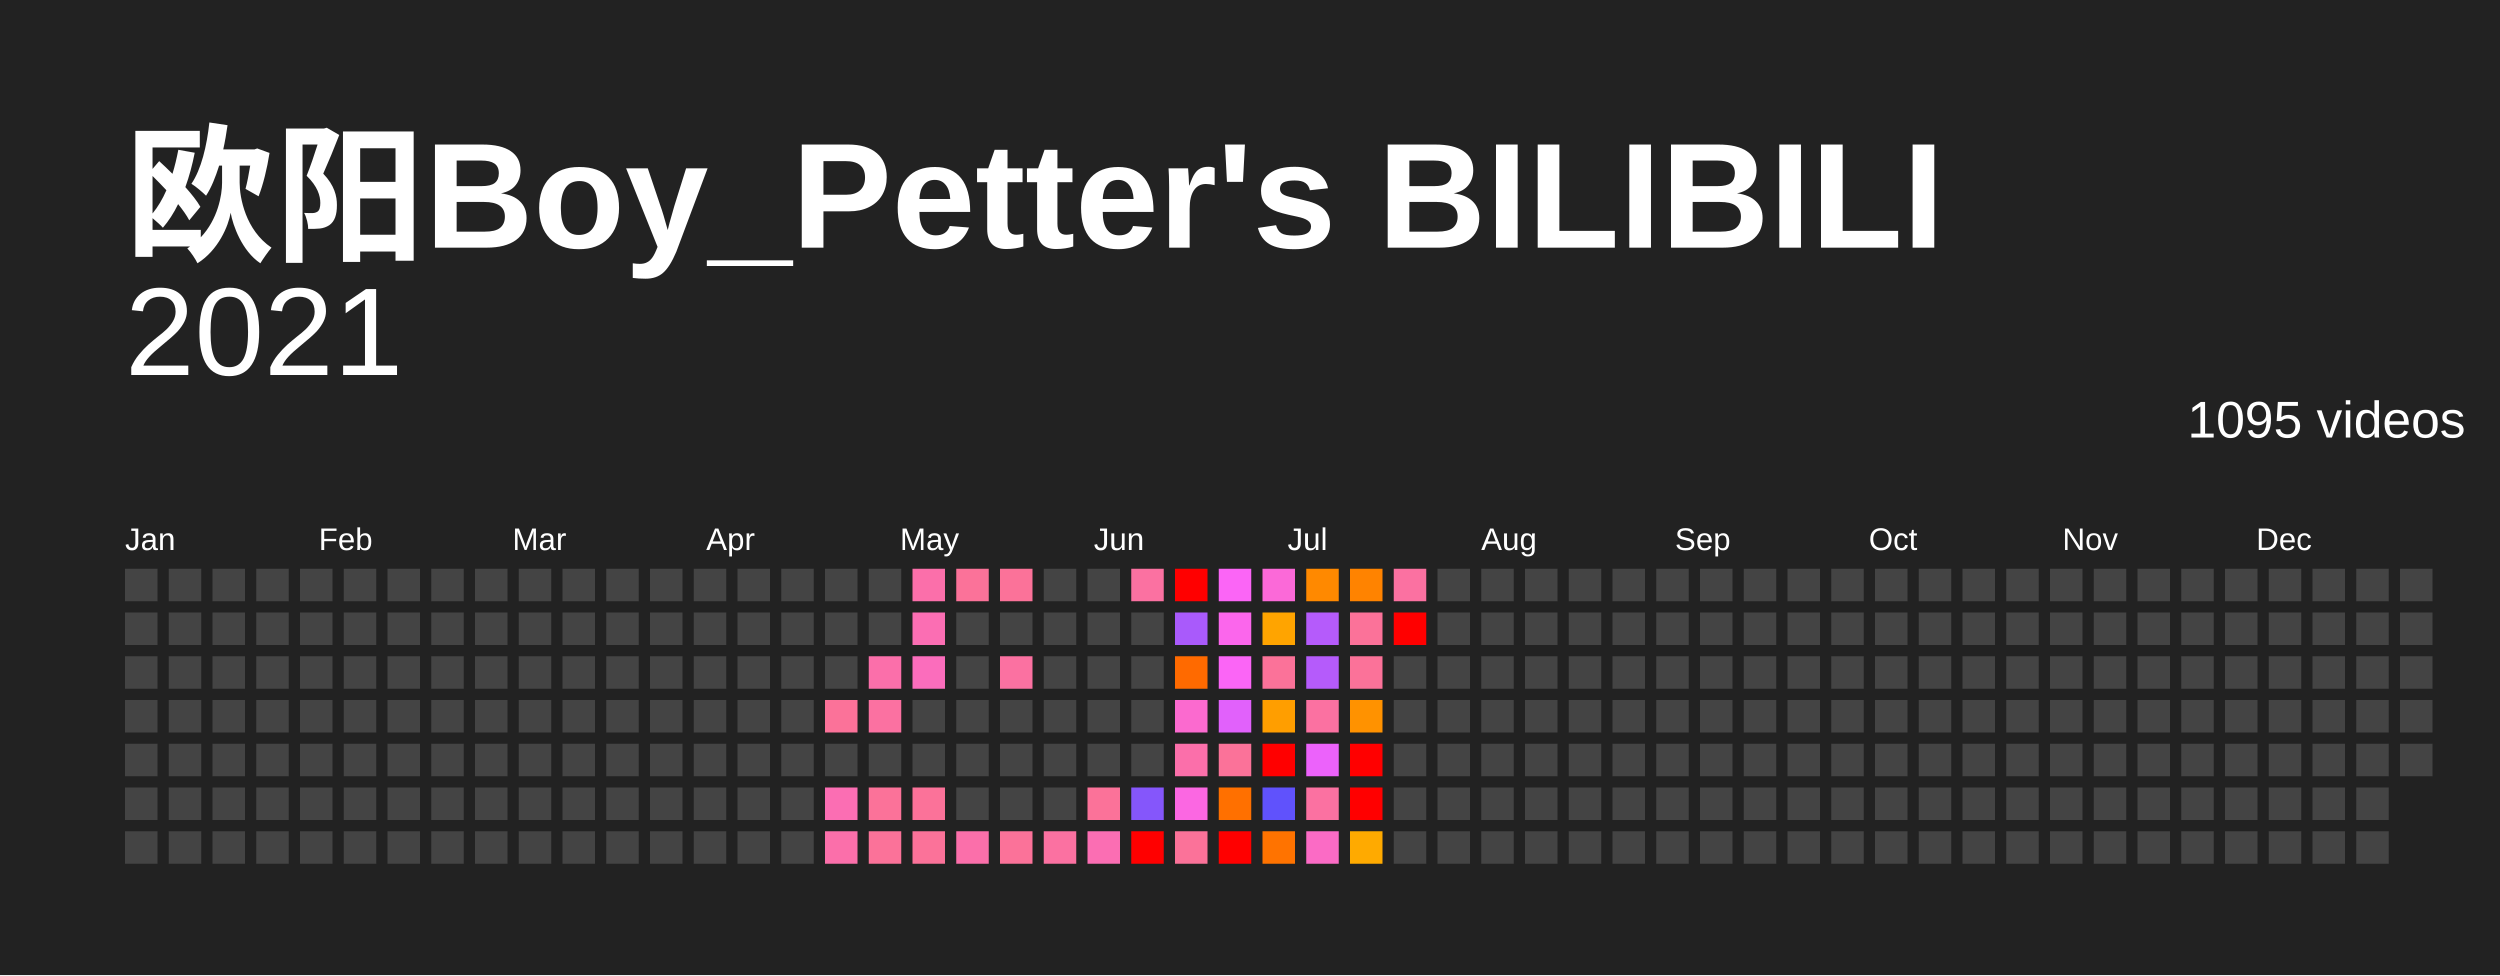
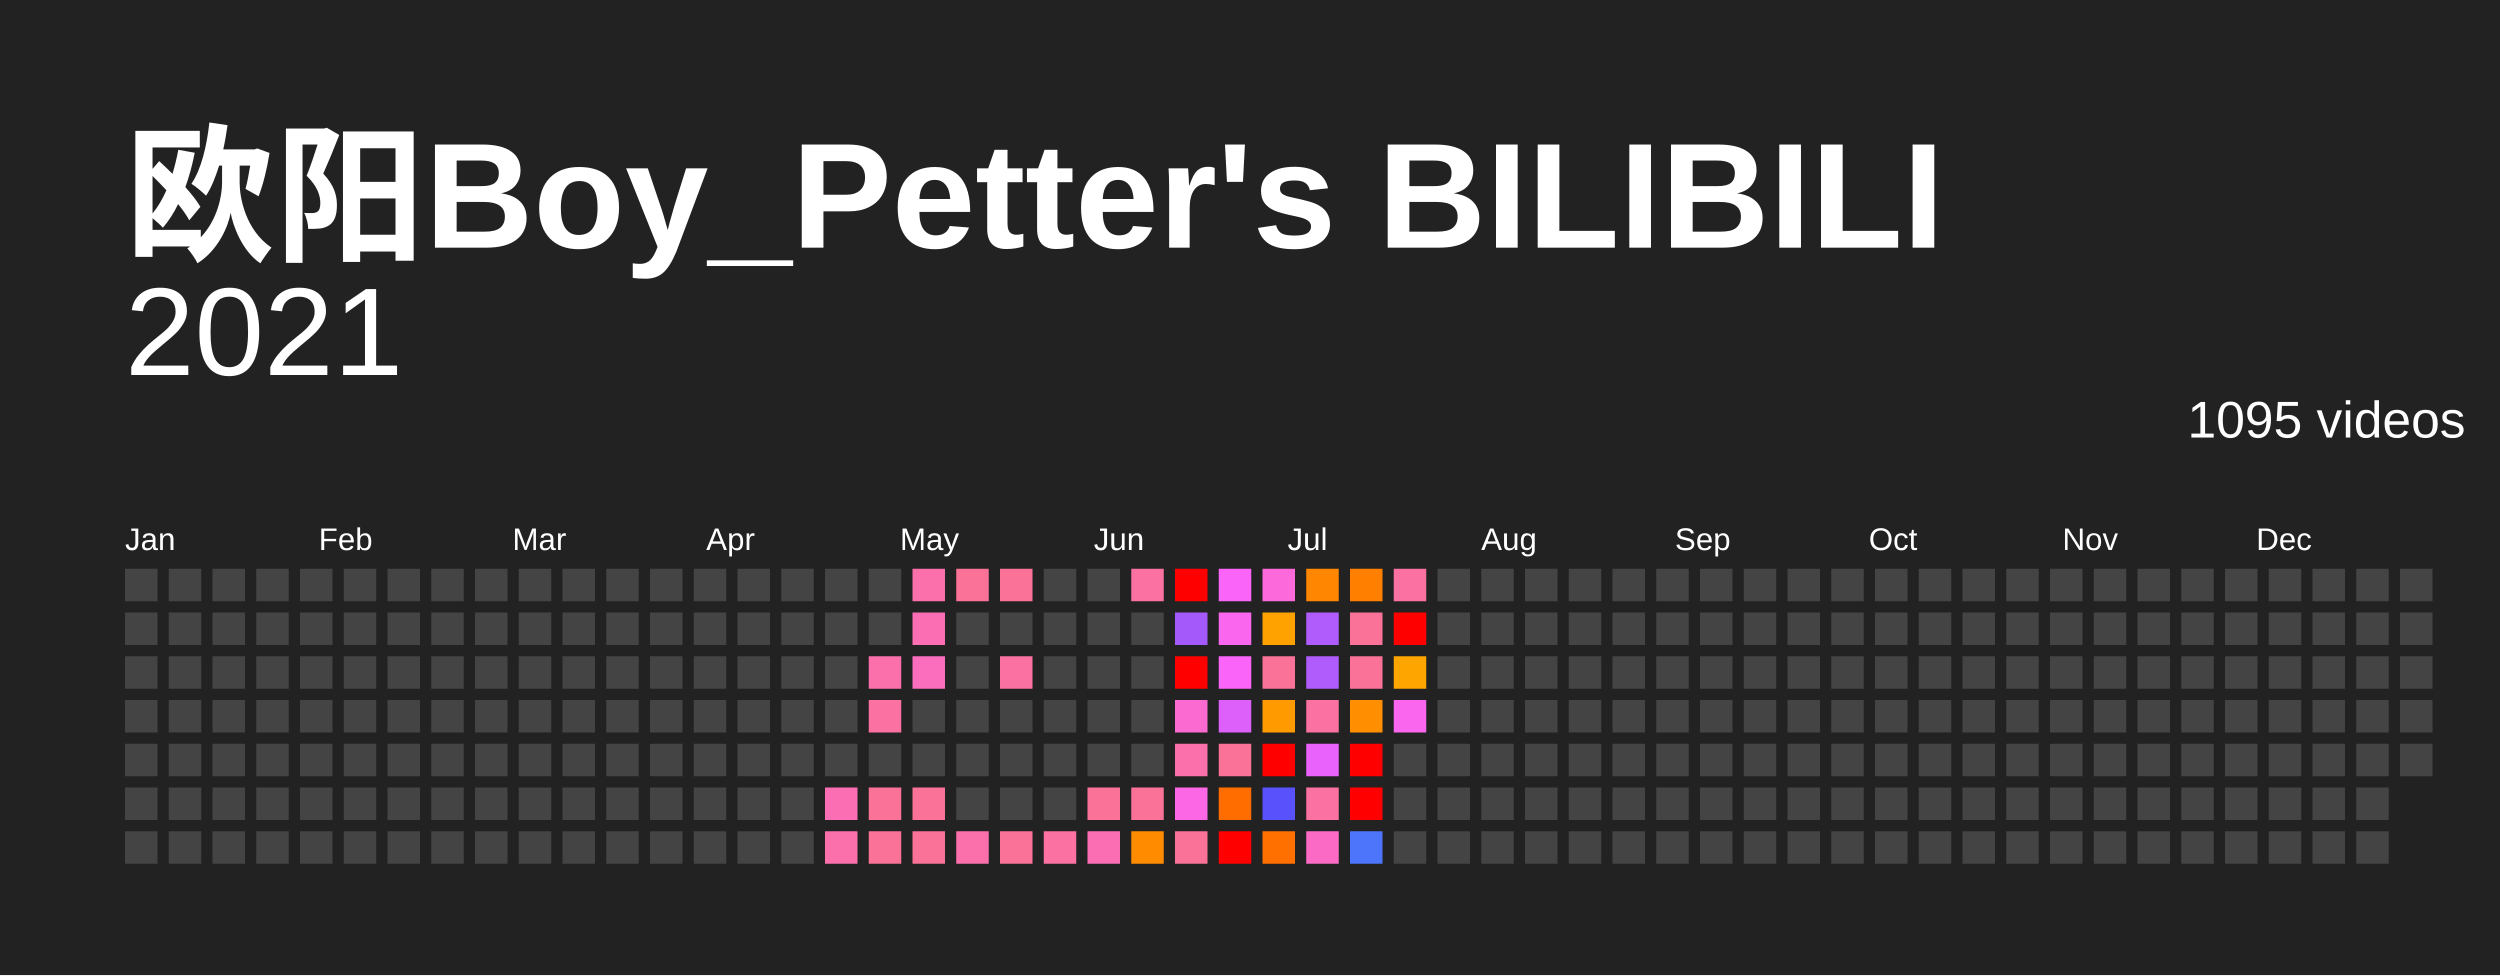
<svg xmlns="http://www.w3.org/2000/svg" baseProfile="full" height="78mm" version="1.1" viewBox="0,0,200,78" width="200mm">
  <defs />
  <rect fill="#222222" height="78" width="200" x="0" y="0" />
  <text fill="#FFFFFF" style="font-size:12px; font-family:Arial; font-weight:bold;" x="10" y="20">欧阳Boy_Petter's BILIBILI</text>
  <text alignment-baseline="hanging" fill="#FFFFFF" style="font-size:10.0px; font-family:Arial;" x="10" y="30">2021</text>
  <text alignment-baseline="hanging" fill="#FFFFFF" style="font-size:4.125px; font-family:Arial;" x="175" y="35">1095 videos</text>
  <text fill="#FFFFFF" style="font-size:2.5px; font-family:Arial" x="10.0" y="44">Jan</text>
  <text fill="#FFFFFF" style="font-size:2.5px; font-family:Arial" x="25.5" y="44">Feb</text>
  <text fill="#FFFFFF" style="font-size:2.5px; font-family:Arial" x="41.0" y="44">Mar</text>
  <text fill="#FFFFFF" style="font-size:2.5px; font-family:Arial" x="56.5" y="44">Apr</text>
  <text fill="#FFFFFF" style="font-size:2.5px; font-family:Arial" x="72.0" y="44">May</text>
  <text fill="#FFFFFF" style="font-size:2.5px; font-family:Arial" x="87.5" y="44">Jun</text>
  <text fill="#FFFFFF" style="font-size:2.5px; font-family:Arial" x="103.0" y="44">Jul</text>
  <text fill="#FFFFFF" style="font-size:2.5px; font-family:Arial" x="118.5" y="44">Aug</text>
  <text fill="#FFFFFF" style="font-size:2.5px; font-family:Arial" x="134.0" y="44">Sep</text>
  <text fill="#FFFFFF" style="font-size:2.5px; font-family:Arial" x="149.5" y="44">Oct</text>
  <text fill="#FFFFFF" style="font-size:2.5px; font-family:Arial" x="165.0" y="44">Nov</text>
  <text fill="#FFFFFF" style="font-size:2.5px; font-family:Arial" x="180.5" y="44">Dec</text>
  <rect fill="#444444" height="2.6" width="2.6" x="10.0" y="45.5" />
  <rect fill="#444444" height="2.6" width="2.6" x="10.0" y="49.0" />
  <rect fill="#444444" height="2.6" width="2.6" x="10.0" y="52.5" />
  <rect fill="#444444" height="2.6" width="2.6" x="10.0" y="56.0" />
  <rect fill="#444444" height="2.6" width="2.6" x="10.0" y="59.5" />
  <rect fill="#444444" height="2.6" width="2.6" x="10.0" y="63.0" />
  <rect fill="#444444" height="2.6" width="2.6" x="10.0" y="66.5" />
  <rect fill="#444444" height="2.6" width="2.6" x="13.5" y="45.5" />
  <rect fill="#444444" height="2.6" width="2.6" x="13.5" y="49.0" />
  <rect fill="#444444" height="2.6" width="2.6" x="13.5" y="52.5" />
  <rect fill="#444444" height="2.6" width="2.6" x="13.5" y="56.0" />
  <rect fill="#444444" height="2.6" width="2.6" x="13.5" y="59.5" />
  <rect fill="#444444" height="2.6" width="2.6" x="13.5" y="63.0" />
  <rect fill="#444444" height="2.6" width="2.6" x="13.5" y="66.5" />
  <rect fill="#444444" height="2.6" width="2.6" x="17.0" y="45.5" />
  <rect fill="#444444" height="2.6" width="2.6" x="17.0" y="49.0" />
  <rect fill="#444444" height="2.6" width="2.6" x="17.0" y="52.5" />
  <rect fill="#444444" height="2.6" width="2.6" x="17.0" y="56.0" />
  <rect fill="#444444" height="2.6" width="2.6" x="17.0" y="59.5" />
  <rect fill="#444444" height="2.6" width="2.6" x="17.0" y="63.0" />
  <rect fill="#444444" height="2.6" width="2.6" x="17.0" y="66.5" />
  <rect fill="#444444" height="2.6" width="2.6" x="20.5" y="45.5" />
  <rect fill="#444444" height="2.6" width="2.6" x="20.5" y="49.0" />
  <rect fill="#444444" height="2.6" width="2.6" x="20.5" y="52.5" />
  <rect fill="#444444" height="2.6" width="2.6" x="20.5" y="56.0" />
  <rect fill="#444444" height="2.6" width="2.6" x="20.5" y="59.5" />
  <rect fill="#444444" height="2.6" width="2.6" x="20.5" y="63.0" />
  <rect fill="#444444" height="2.6" width="2.6" x="20.5" y="66.5" />
  <rect fill="#444444" height="2.6" width="2.6" x="24.0" y="45.5" />
  <rect fill="#444444" height="2.6" width="2.6" x="24.0" y="49.0" />
  <rect fill="#444444" height="2.6" width="2.6" x="24.0" y="52.5" />
  <rect fill="#444444" height="2.6" width="2.6" x="24.0" y="56.0" />
  <rect fill="#444444" height="2.6" width="2.6" x="24.0" y="59.5" />
  <rect fill="#444444" height="2.6" width="2.6" x="24.0" y="63.0" />
  <rect fill="#444444" height="2.6" width="2.6" x="24.0" y="66.5" />
  <rect fill="#444444" height="2.6" width="2.6" x="27.5" y="45.5" />
  <rect fill="#444444" height="2.6" width="2.6" x="27.5" y="49.0" />
  <rect fill="#444444" height="2.6" width="2.6" x="27.5" y="52.5" />
  <rect fill="#444444" height="2.6" width="2.6" x="27.5" y="56.0" />
  <rect fill="#444444" height="2.6" width="2.6" x="27.5" y="59.5" />
  <rect fill="#444444" height="2.6" width="2.6" x="27.5" y="63.0" />
  <rect fill="#444444" height="2.6" width="2.6" x="27.5" y="66.5" />
  <rect fill="#444444" height="2.6" width="2.6" x="31.0" y="45.5" />
  <rect fill="#444444" height="2.6" width="2.6" x="31.0" y="49.0" />
  <rect fill="#444444" height="2.6" width="2.6" x="31.0" y="52.5" />
  <rect fill="#444444" height="2.6" width="2.6" x="31.0" y="56.0" />
  <rect fill="#444444" height="2.6" width="2.6" x="31.0" y="59.5" />
  <rect fill="#444444" height="2.6" width="2.6" x="31.0" y="63.0" />
  <rect fill="#444444" height="2.6" width="2.6" x="31.0" y="66.5" />
  <rect fill="#444444" height="2.6" width="2.6" x="34.5" y="45.5" />
  <rect fill="#444444" height="2.6" width="2.6" x="34.5" y="49.0" />
  <rect fill="#444444" height="2.6" width="2.6" x="34.5" y="52.5" />
  <rect fill="#444444" height="2.6" width="2.6" x="34.5" y="56.0" />
  <rect fill="#444444" height="2.6" width="2.6" x="34.5" y="59.5" />
  <rect fill="#444444" height="2.6" width="2.6" x="34.5" y="63.0" />
  <rect fill="#444444" height="2.6" width="2.6" x="34.5" y="66.5" />
  <rect fill="#444444" height="2.6" width="2.6" x="38.0" y="45.5" />
  <rect fill="#444444" height="2.6" width="2.6" x="38.0" y="49.0" />
  <rect fill="#444444" height="2.6" width="2.6" x="38.0" y="52.5" />
  <rect fill="#444444" height="2.6" width="2.6" x="38.0" y="56.0" />
  <rect fill="#444444" height="2.6" width="2.6" x="38.0" y="59.5" />
  <rect fill="#444444" height="2.6" width="2.6" x="38.0" y="63.0" />
  <rect fill="#444444" height="2.6" width="2.6" x="38.0" y="66.5" />
  <rect fill="#444444" height="2.6" width="2.6" x="41.5" y="45.5" />
  <rect fill="#444444" height="2.6" width="2.6" x="41.5" y="49.0" />
  <rect fill="#444444" height="2.6" width="2.6" x="41.5" y="52.5" />
  <rect fill="#444444" height="2.6" width="2.6" x="41.5" y="56.0" />
  <rect fill="#444444" height="2.6" width="2.6" x="41.5" y="59.5" />
  <rect fill="#444444" height="2.6" width="2.6" x="41.5" y="63.0" />
  <rect fill="#444444" height="2.6" width="2.6" x="41.5" y="66.5" />
  <rect fill="#444444" height="2.6" width="2.6" x="45.0" y="45.5" />
  <rect fill="#444444" height="2.6" width="2.6" x="45.0" y="49.0" />
  <rect fill="#444444" height="2.6" width="2.6" x="45.0" y="52.5" />
  <rect fill="#444444" height="2.6" width="2.6" x="45.0" y="56.0" />
  <rect fill="#444444" height="2.6" width="2.6" x="45.0" y="59.5" />
  <rect fill="#444444" height="2.6" width="2.6" x="45.0" y="63.0" />
  <rect fill="#444444" height="2.6" width="2.6" x="45.0" y="66.5" />
  <rect fill="#444444" height="2.6" width="2.6" x="48.5" y="45.5" />
  <rect fill="#444444" height="2.6" width="2.6" x="48.5" y="49.0" />
  <rect fill="#444444" height="2.6" width="2.6" x="48.5" y="52.5" />
  <rect fill="#444444" height="2.6" width="2.6" x="48.5" y="56.0" />
  <rect fill="#444444" height="2.6" width="2.6" x="48.5" y="59.5" />
  <rect fill="#444444" height="2.6" width="2.6" x="48.5" y="63.0" />
  <rect fill="#444444" height="2.6" width="2.6" x="48.5" y="66.5" />
  <rect fill="#444444" height="2.6" width="2.6" x="52.0" y="45.5" />
  <rect fill="#444444" height="2.6" width="2.6" x="52.0" y="49.0" />
  <rect fill="#444444" height="2.6" width="2.6" x="52.0" y="52.5" />
  <rect fill="#444444" height="2.6" width="2.6" x="52.0" y="56.0" />
  <rect fill="#444444" height="2.6" width="2.6" x="52.0" y="59.5" />
  <rect fill="#444444" height="2.6" width="2.6" x="52.0" y="63.0" />
  <rect fill="#444444" height="2.6" width="2.6" x="52.0" y="66.5" />
  <rect fill="#444444" height="2.6" width="2.6" x="55.5" y="45.5" />
  <rect fill="#444444" height="2.6" width="2.6" x="55.5" y="49.0" />
  <rect fill="#444444" height="2.6" width="2.6" x="55.5" y="52.5" />
  <rect fill="#444444" height="2.6" width="2.6" x="55.5" y="56.0" />
  <rect fill="#444444" height="2.6" width="2.6" x="55.5" y="59.5" />
  <rect fill="#444444" height="2.6" width="2.6" x="55.5" y="63.0" />
  <rect fill="#444444" height="2.6" width="2.6" x="55.5" y="66.5" />
  <rect fill="#444444" height="2.6" width="2.6" x="59.0" y="45.5" />
  <rect fill="#444444" height="2.6" width="2.6" x="59.0" y="49.0" />
  <rect fill="#444444" height="2.6" width="2.6" x="59.0" y="52.5" />
  <rect fill="#444444" height="2.6" width="2.6" x="59.0" y="56.0" />
  <rect fill="#444444" height="2.6" width="2.6" x="59.0" y="59.5" />
  <rect fill="#444444" height="2.6" width="2.6" x="59.0" y="63.0" />
  <rect fill="#444444" height="2.6" width="2.6" x="59.0" y="66.5" />
  <rect fill="#444444" height="2.6" width="2.6" x="62.5" y="45.5" />
  <rect fill="#444444" height="2.6" width="2.6" x="62.5" y="49.0" />
  <rect fill="#444444" height="2.6" width="2.6" x="62.5" y="52.5" />
  <rect fill="#444444" height="2.6" width="2.6" x="62.5" y="56.0" />
  <rect fill="#444444" height="2.6" width="2.6" x="62.5" y="59.5" />
  <rect fill="#444444" height="2.6" width="2.6" x="62.5" y="63.0" />
  <rect fill="#444444" height="2.6" width="2.6" x="62.5" y="66.5" />
  <rect fill="#444444" height="2.6" width="2.6" x="66.0" y="45.5" />
  <rect fill="#444444" height="2.6" width="2.6" x="66.0" y="49.0" />
  <rect fill="#444444" height="2.6" width="2.6" x="66.0" y="52.5" />
-   <rect fill="#fb7299" height="2.6" width="2.6" x="66.0" y="56.0" />
+   <rect fill="#444444" height="2.6" width="2.6" x="66.0" y="56.0" />
  <rect fill="#444444" height="2.6" width="2.6" x="66.0" y="59.5" />
-   <rect fill="#fb6eb3" height="2.6" width="2.6" x="66.0" y="63.0" />
-   <rect fill="#fb6faa" height="2.6" width="2.6" x="66.0" y="66.5" />
+   <rect fill="#fb6eb4" height="2.6" width="2.6" x="66.0" y="63.0" />
+   <rect fill="#fb6fab" height="2.6" width="2.6" x="66.0" y="66.5" />
  <rect fill="#444444" height="2.6" width="2.6" x="69.5" y="45.5" />
  <rect fill="#444444" height="2.6" width="2.6" x="69.5" y="49.0" />
-   <rect fill="#fb6faa" height="2.6" width="2.6" x="69.5" y="52.5" />
-   <rect fill="#fb71a1" height="2.6" width="2.6" x="69.5" y="56.0" />
+   <rect fill="#fb6fab" height="2.6" width="2.6" x="69.5" y="52.5" />
+   <rect fill="#fb71a2" height="2.6" width="2.6" x="69.5" y="56.0" />
  <rect fill="#444444" height="2.6" width="2.6" x="69.5" y="59.5" />
  <rect fill="#fb7299" height="2.6" width="2.6" x="69.5" y="63.0" />
  <rect fill="#fb7299" height="2.6" width="2.6" x="69.5" y="66.5" />
-   <rect fill="#fb6faa" height="2.6" width="2.6" x="73.0" y="45.5" />
-   <rect fill="#fb6eb3" height="2.6" width="2.6" x="73.0" y="49.0" />
-   <rect fill="#fb6dbc" height="2.6" width="2.6" x="73.0" y="52.5" />
+   <rect fill="#fb6fab" height="2.6" width="2.6" x="73.0" y="45.5" />
+   <rect fill="#fb6eb4" height="2.6" width="2.6" x="73.0" y="49.0" />
+   <rect fill="#fb6dbd" height="2.6" width="2.6" x="73.0" y="52.5" />
  <rect fill="#444444" height="2.6" width="2.6" x="73.0" y="56.0" />
  <rect fill="#444444" height="2.6" width="2.6" x="73.0" y="59.5" />
  <rect fill="#fb7299" height="2.6" width="2.6" x="73.0" y="63.0" />
  <rect fill="#fb7299" height="2.6" width="2.6" x="73.0" y="66.5" />
  <rect fill="#fb7299" height="2.6" width="2.6" x="76.5" y="45.5" />
  <rect fill="#444444" height="2.6" width="2.6" x="76.5" y="49.0" />
  <rect fill="#444444" height="2.6" width="2.6" x="76.5" y="52.5" />
  <rect fill="#444444" height="2.6" width="2.6" x="76.5" y="56.0" />
  <rect fill="#444444" height="2.6" width="2.6" x="76.5" y="59.5" />
  <rect fill="#444444" height="2.6" width="2.6" x="76.5" y="63.0" />
-   <rect fill="#fb6faa" height="2.6" width="2.6" x="76.5" y="66.5" />
+   <rect fill="#fb6fab" height="2.6" width="2.6" x="76.5" y="66.5" />
  <rect fill="#fb7299" height="2.6" width="2.6" x="80.0" y="45.5" />
  <rect fill="#444444" height="2.6" width="2.6" x="80.0" y="49.0" />
-   <rect fill="#fb71a1" height="2.6" width="2.6" x="80.0" y="52.5" />
+   <rect fill="#fb71a2" height="2.6" width="2.6" x="80.0" y="52.5" />
  <rect fill="#444444" height="2.6" width="2.6" x="80.0" y="56.0" />
  <rect fill="#444444" height="2.6" width="2.6" x="80.0" y="59.5" />
  <rect fill="#444444" height="2.6" width="2.6" x="80.0" y="63.0" />
  <rect fill="#fb7299" height="2.6" width="2.6" x="80.0" y="66.5" />
  <rect fill="#444444" height="2.6" width="2.6" x="83.5" y="45.5" />
  <rect fill="#444444" height="2.6" width="2.6" x="83.5" y="49.0" />
  <rect fill="#444444" height="2.6" width="2.6" x="83.5" y="52.5" />
  <rect fill="#444444" height="2.6" width="2.6" x="83.5" y="56.0" />
  <rect fill="#444444" height="2.6" width="2.6" x="83.5" y="59.5" />
  <rect fill="#444444" height="2.6" width="2.6" x="83.5" y="63.0" />
-   <rect fill="#fb71a1" height="2.6" width="2.6" x="83.5" y="66.5" />
+   <rect fill="#fb71a2" height="2.6" width="2.6" x="83.5" y="66.5" />
  <rect fill="#444444" height="2.6" width="2.6" x="87.0" y="45.5" />
  <rect fill="#444444" height="2.6" width="2.6" x="87.0" y="49.0" />
  <rect fill="#444444" height="2.6" width="2.6" x="87.0" y="52.5" />
  <rect fill="#444444" height="2.6" width="2.6" x="87.0" y="56.0" />
  <rect fill="#444444" height="2.6" width="2.6" x="87.0" y="59.5" />
  <rect fill="#fb7299" height="2.6" width="2.6" x="87.0" y="63.0" />
-   <rect fill="#fb6eb3" height="2.6" width="2.6" x="87.0" y="66.5" />
-   <rect fill="#fb71a1" height="2.6" width="2.6" x="90.5" y="45.5" />
+   <rect fill="#fb6eb4" height="2.6" width="2.6" x="87.0" y="66.5" />
+   <rect fill="#fb71a2" height="2.6" width="2.6" x="90.5" y="45.5" />
  <rect fill="#444444" height="2.6" width="2.6" x="90.5" y="49.0" />
  <rect fill="#444444" height="2.6" width="2.6" x="90.5" y="52.5" />
  <rect fill="#444444" height="2.6" width="2.6" x="90.5" y="56.0" />
  <rect fill="#444444" height="2.6" width="2.6" x="90.5" y="59.5" />
-   <rect fill="#8556fb" height="2.6" width="2.6" x="90.5" y="63.0" />
-   <rect fill="red" height="2.6" width="2.6" x="90.5" y="66.5" />
+   <rect fill="#fb7299" height="2.6" width="2.6" x="90.5" y="63.0" />
+   <rect fill="#ff8c00" height="2.6" width="2.6" x="90.5" y="66.5" />
  <rect fill="red" height="2.6" width="2.6" x="94.0" y="45.5" />
-   <rect fill="#a95afb" height="2.6" width="2.6" x="94.0" y="49.0" />
-   <rect fill="#ff6a00" height="2.6" width="2.6" x="94.0" y="52.5" />
-   <rect fill="#fb6acf" height="2.6" width="2.6" x="94.0" y="56.0" />
-   <rect fill="#fb6faa" height="2.6" width="2.6" x="94.0" y="59.5" />
-   <rect fill="#fb67e2" height="2.6" width="2.6" x="94.0" y="63.0" />
+   <rect fill="#a459fb" height="2.6" width="2.6" x="94.0" y="49.0" />
+   <rect fill="red" height="2.6" width="2.6" x="94.0" y="52.5" />
+   <rect fill="#fb6ad0" height="2.6" width="2.6" x="94.0" y="56.0" />
+   <rect fill="#fb6fab" height="2.6" width="2.6" x="94.0" y="59.5" />
+   <rect fill="#fb67e4" height="2.6" width="2.6" x="94.0" y="63.0" />
  <rect fill="#fb7299" height="2.6" width="2.6" x="94.0" y="66.5" />
-   <rect fill="#fb65f6" height="2.6" width="2.6" x="97.5" y="45.5" />
-   <rect fill="#fb66ec" height="2.6" width="2.6" x="97.5" y="49.0" />
-   <rect fill="#fb65f6" height="2.6" width="2.6" x="97.5" y="52.5" />
-   <rect fill="#e161fb" height="2.6" width="2.6" x="97.5" y="56.0" />
+   <rect fill="#fb64f8" height="2.6" width="2.6" x="97.5" y="45.5" />
+   <rect fill="#fb66ee" height="2.6" width="2.6" x="97.5" y="49.0" />
+   <rect fill="#fb64f8" height="2.6" width="2.6" x="97.5" y="52.5" />
+   <rect fill="#de60fb" height="2.6" width="2.6" x="97.5" y="56.0" />
  <rect fill="#fb7299" height="2.6" width="2.6" x="97.5" y="59.5" />
-   <rect fill="#ff7000" height="2.6" width="2.6" x="97.5" y="63.0" />
+   <rect fill="#ff6d00" height="2.6" width="2.6" x="97.5" y="63.0" />
  <rect fill="red" height="2.6" width="2.6" x="97.5" y="66.5" />
-   <rect fill="#fb69d8" height="2.6" width="2.6" x="101.0" y="45.5" />
-   <rect fill="#ffa400" height="2.6" width="2.6" x="101.0" y="49.0" />
+   <rect fill="#fb69da" height="2.6" width="2.6" x="101.0" y="45.5" />
+   <rect fill="#ffa200" height="2.6" width="2.6" x="101.0" y="49.0" />
  <rect fill="#fb7299" height="2.6" width="2.6" x="101.0" y="52.5" />
-   <rect fill="#ff9e00" height="2.6" width="2.6" x="101.0" y="56.0" />
+   <rect fill="#ff9b00" height="2.6" width="2.6" x="101.0" y="56.0" />
  <rect fill="red" height="2.6" width="2.6" x="101.0" y="59.5" />
-   <rect fill="#6052fc" height="2.6" width="2.6" x="101.0" y="63.0" />
-   <rect fill="#ff7300" height="2.6" width="2.6" x="101.0" y="66.5" />
-   <rect fill="#ff8900" height="2.6" width="2.6" x="104.5" y="45.5" />
-   <rect fill="#b55bfb" height="2.6" width="2.6" x="104.5" y="49.0" />
-   <rect fill="#b55bfb" height="2.6" width="2.6" x="104.5" y="52.5" />
-   <rect fill="#fb71a1" height="2.6" width="2.6" x="104.5" y="56.0" />
-   <rect fill="#ec62fb" height="2.6" width="2.6" x="104.5" y="59.5" />
-   <rect fill="#fb71a1" height="2.6" width="2.6" x="104.5" y="63.0" />
-   <rect fill="#fb6bc5" height="2.6" width="2.6" x="104.5" y="66.5" />
-   <rect fill="#ff8300" height="2.6" width="2.6" x="108.0" y="45.5" />
+   <rect fill="#5951fc" height="2.6" width="2.6" x="101.0" y="63.0" />
+   <rect fill="#ff7000" height="2.6" width="2.6" x="101.0" y="66.5" />
+   <rect fill="#ff8600" height="2.6" width="2.6" x="104.5" y="45.5" />
+   <rect fill="#b05bfb" height="2.6" width="2.6" x="104.5" y="49.0" />
+   <rect fill="#b05bfb" height="2.6" width="2.6" x="104.5" y="52.5" />
+   <rect fill="#fb71a2" height="2.6" width="2.6" x="104.5" y="56.0" />
+   <rect fill="#e962fb" height="2.6" width="2.6" x="104.5" y="59.5" />
+   <rect fill="#fb71a2" height="2.6" width="2.6" x="104.5" y="63.0" />
+   <rect fill="#fb6bc6" height="2.6" width="2.6" x="104.5" y="66.5" />
+   <rect fill="#ff7f00" height="2.6" width="2.6" x="108.0" y="45.5" />
  <rect fill="#fb7299" height="2.6" width="2.6" x="108.0" y="49.0" />
  <rect fill="#fb7299" height="2.6" width="2.6" x="108.0" y="52.5" />
-   <rect fill="#ff9200" height="2.6" width="2.6" x="108.0" y="56.0" />
+   <rect fill="#ff8f00" height="2.6" width="2.6" x="108.0" y="56.0" />
  <rect fill="red" height="2.6" width="2.6" x="108.0" y="59.5" />
  <rect fill="red" height="2.6" width="2.6" x="108.0" y="63.0" />
-   <rect fill="#ffaa00" height="2.6" width="2.6" x="108.0" y="66.5" />
-   <rect fill="#fb71a1" height="2.6" width="2.6" x="111.5" y="45.5" />
+   <rect fill="#4c75fc" height="2.6" width="2.6" x="108.0" y="66.5" />
+   <rect fill="#fb71a2" height="2.6" width="2.6" x="111.5" y="45.5" />
  <rect fill="red" height="2.6" width="2.6" x="111.5" y="49.0" />
-   <rect fill="#444444" height="2.6" width="2.6" x="111.5" y="52.5" />
-   <rect fill="#444444" height="2.6" width="2.6" x="111.5" y="56.0" />
+   <rect fill="#ffa500" height="2.6" width="2.6" x="111.5" y="52.5" />
+   <rect fill="#fb66ee" height="2.6" width="2.6" x="111.5" y="56.0" />
  <rect fill="#444444" height="2.6" width="2.6" x="111.5" y="59.5" />
  <rect fill="#444444" height="2.6" width="2.6" x="111.5" y="63.0" />
  <rect fill="#444444" height="2.6" width="2.6" x="111.5" y="66.5" />
  <rect fill="#444444" height="2.6" width="2.6" x="115.0" y="45.5" />
  <rect fill="#444444" height="2.6" width="2.6" x="115.0" y="49.0" />
  <rect fill="#444444" height="2.6" width="2.6" x="115.0" y="52.5" />
  <rect fill="#444444" height="2.6" width="2.6" x="115.0" y="56.0" />
  <rect fill="#444444" height="2.6" width="2.6" x="115.0" y="59.5" />
  <rect fill="#444444" height="2.6" width="2.6" x="115.0" y="63.0" />
  <rect fill="#444444" height="2.6" width="2.6" x="115.0" y="66.5" />
  <rect fill="#444444" height="2.6" width="2.6" x="118.5" y="45.5" />
  <rect fill="#444444" height="2.6" width="2.6" x="118.5" y="49.0" />
  <rect fill="#444444" height="2.6" width="2.6" x="118.5" y="52.5" />
  <rect fill="#444444" height="2.6" width="2.6" x="118.5" y="56.0" />
  <rect fill="#444444" height="2.6" width="2.6" x="118.5" y="59.5" />
  <rect fill="#444444" height="2.6" width="2.6" x="118.5" y="63.0" />
  <rect fill="#444444" height="2.6" width="2.6" x="118.5" y="66.5" />
  <rect fill="#444444" height="2.6" width="2.6" x="122.0" y="45.5" />
  <rect fill="#444444" height="2.6" width="2.6" x="122.0" y="49.0" />
  <rect fill="#444444" height="2.6" width="2.6" x="122.0" y="52.5" />
  <rect fill="#444444" height="2.6" width="2.6" x="122.0" y="56.0" />
  <rect fill="#444444" height="2.6" width="2.6" x="122.0" y="59.5" />
  <rect fill="#444444" height="2.6" width="2.6" x="122.0" y="63.0" />
  <rect fill="#444444" height="2.6" width="2.6" x="122.0" y="66.5" />
  <rect fill="#444444" height="2.6" width="2.6" x="125.5" y="45.5" />
  <rect fill="#444444" height="2.6" width="2.6" x="125.5" y="49.0" />
  <rect fill="#444444" height="2.6" width="2.6" x="125.5" y="52.5" />
  <rect fill="#444444" height="2.6" width="2.6" x="125.5" y="56.0" />
  <rect fill="#444444" height="2.6" width="2.6" x="125.5" y="59.5" />
  <rect fill="#444444" height="2.6" width="2.6" x="125.5" y="63.0" />
  <rect fill="#444444" height="2.6" width="2.6" x="125.5" y="66.5" />
  <rect fill="#444444" height="2.6" width="2.6" x="129.0" y="45.5" />
  <rect fill="#444444" height="2.6" width="2.6" x="129.0" y="49.0" />
  <rect fill="#444444" height="2.6" width="2.6" x="129.0" y="52.5" />
  <rect fill="#444444" height="2.6" width="2.6" x="129.0" y="56.0" />
  <rect fill="#444444" height="2.6" width="2.6" x="129.0" y="59.5" />
  <rect fill="#444444" height="2.6" width="2.6" x="129.0" y="63.0" />
  <rect fill="#444444" height="2.6" width="2.6" x="129.0" y="66.5" />
  <rect fill="#444444" height="2.6" width="2.6" x="132.5" y="45.5" />
  <rect fill="#444444" height="2.6" width="2.6" x="132.5" y="49.0" />
  <rect fill="#444444" height="2.6" width="2.6" x="132.5" y="52.5" />
  <rect fill="#444444" height="2.6" width="2.6" x="132.5" y="56.0" />
  <rect fill="#444444" height="2.6" width="2.6" x="132.5" y="59.5" />
  <rect fill="#444444" height="2.6" width="2.6" x="132.5" y="63.0" />
  <rect fill="#444444" height="2.6" width="2.6" x="132.5" y="66.5" />
  <rect fill="#444444" height="2.6" width="2.6" x="136.0" y="45.5" />
  <rect fill="#444444" height="2.6" width="2.6" x="136.0" y="49.0" />
  <rect fill="#444444" height="2.6" width="2.6" x="136.0" y="52.5" />
  <rect fill="#444444" height="2.6" width="2.6" x="136.0" y="56.0" />
  <rect fill="#444444" height="2.6" width="2.6" x="136.0" y="59.5" />
  <rect fill="#444444" height="2.6" width="2.6" x="136.0" y="63.0" />
  <rect fill="#444444" height="2.6" width="2.6" x="136.0" y="66.5" />
  <rect fill="#444444" height="2.6" width="2.6" x="139.5" y="45.5" />
  <rect fill="#444444" height="2.6" width="2.6" x="139.5" y="49.0" />
  <rect fill="#444444" height="2.6" width="2.6" x="139.5" y="52.5" />
  <rect fill="#444444" height="2.6" width="2.6" x="139.5" y="56.0" />
  <rect fill="#444444" height="2.6" width="2.6" x="139.5" y="59.5" />
  <rect fill="#444444" height="2.6" width="2.6" x="139.5" y="63.0" />
  <rect fill="#444444" height="2.6" width="2.6" x="139.5" y="66.5" />
  <rect fill="#444444" height="2.6" width="2.6" x="143.0" y="45.5" />
  <rect fill="#444444" height="2.6" width="2.6" x="143.0" y="49.0" />
  <rect fill="#444444" height="2.6" width="2.6" x="143.0" y="52.5" />
  <rect fill="#444444" height="2.6" width="2.6" x="143.0" y="56.0" />
  <rect fill="#444444" height="2.6" width="2.6" x="143.0" y="59.5" />
  <rect fill="#444444" height="2.6" width="2.6" x="143.0" y="63.0" />
  <rect fill="#444444" height="2.6" width="2.6" x="143.0" y="66.5" />
  <rect fill="#444444" height="2.6" width="2.6" x="146.5" y="45.5" />
  <rect fill="#444444" height="2.6" width="2.6" x="146.5" y="49.0" />
  <rect fill="#444444" height="2.6" width="2.6" x="146.5" y="52.5" />
  <rect fill="#444444" height="2.6" width="2.6" x="146.5" y="56.0" />
  <rect fill="#444444" height="2.6" width="2.6" x="146.5" y="59.5" />
  <rect fill="#444444" height="2.6" width="2.6" x="146.5" y="63.0" />
  <rect fill="#444444" height="2.6" width="2.6" x="146.5" y="66.5" />
  <rect fill="#444444" height="2.6" width="2.6" x="150.0" y="45.5" />
  <rect fill="#444444" height="2.6" width="2.6" x="150.0" y="49.0" />
  <rect fill="#444444" height="2.6" width="2.6" x="150.0" y="52.5" />
  <rect fill="#444444" height="2.6" width="2.6" x="150.0" y="56.0" />
  <rect fill="#444444" height="2.6" width="2.6" x="150.0" y="59.5" />
  <rect fill="#444444" height="2.6" width="2.6" x="150.0" y="63.0" />
  <rect fill="#444444" height="2.6" width="2.6" x="150.0" y="66.5" />
  <rect fill="#444444" height="2.6" width="2.6" x="153.5" y="45.5" />
  <rect fill="#444444" height="2.6" width="2.6" x="153.5" y="49.0" />
  <rect fill="#444444" height="2.6" width="2.6" x="153.5" y="52.5" />
  <rect fill="#444444" height="2.6" width="2.6" x="153.5" y="56.0" />
  <rect fill="#444444" height="2.6" width="2.6" x="153.5" y="59.5" />
  <rect fill="#444444" height="2.6" width="2.6" x="153.5" y="63.0" />
  <rect fill="#444444" height="2.6" width="2.6" x="153.5" y="66.5" />
  <rect fill="#444444" height="2.6" width="2.6" x="157.0" y="45.5" />
  <rect fill="#444444" height="2.6" width="2.6" x="157.0" y="49.0" />
  <rect fill="#444444" height="2.6" width="2.6" x="157.0" y="52.5" />
  <rect fill="#444444" height="2.6" width="2.6" x="157.0" y="56.0" />
  <rect fill="#444444" height="2.6" width="2.6" x="157.0" y="59.5" />
  <rect fill="#444444" height="2.6" width="2.6" x="157.0" y="63.0" />
  <rect fill="#444444" height="2.6" width="2.6" x="157.0" y="66.5" />
  <rect fill="#444444" height="2.6" width="2.6" x="160.5" y="45.5" />
  <rect fill="#444444" height="2.6" width="2.6" x="160.5" y="49.0" />
  <rect fill="#444444" height="2.6" width="2.6" x="160.5" y="52.5" />
  <rect fill="#444444" height="2.6" width="2.6" x="160.5" y="56.0" />
  <rect fill="#444444" height="2.6" width="2.6" x="160.5" y="59.5" />
  <rect fill="#444444" height="2.6" width="2.6" x="160.5" y="63.0" />
  <rect fill="#444444" height="2.6" width="2.6" x="160.5" y="66.5" />
  <rect fill="#444444" height="2.6" width="2.6" x="164.0" y="45.5" />
  <rect fill="#444444" height="2.6" width="2.6" x="164.0" y="49.0" />
  <rect fill="#444444" height="2.6" width="2.6" x="164.0" y="52.5" />
  <rect fill="#444444" height="2.6" width="2.6" x="164.0" y="56.0" />
  <rect fill="#444444" height="2.6" width="2.6" x="164.0" y="59.5" />
  <rect fill="#444444" height="2.6" width="2.6" x="164.0" y="63.0" />
  <rect fill="#444444" height="2.6" width="2.6" x="164.0" y="66.5" />
  <rect fill="#444444" height="2.6" width="2.6" x="167.5" y="45.5" />
  <rect fill="#444444" height="2.6" width="2.6" x="167.5" y="49.0" />
  <rect fill="#444444" height="2.6" width="2.6" x="167.5" y="52.5" />
  <rect fill="#444444" height="2.6" width="2.6" x="167.5" y="56.0" />
  <rect fill="#444444" height="2.6" width="2.6" x="167.5" y="59.5" />
  <rect fill="#444444" height="2.6" width="2.6" x="167.5" y="63.0" />
  <rect fill="#444444" height="2.6" width="2.6" x="167.5" y="66.5" />
  <rect fill="#444444" height="2.6" width="2.6" x="171.0" y="45.5" />
  <rect fill="#444444" height="2.6" width="2.6" x="171.0" y="49.0" />
  <rect fill="#444444" height="2.6" width="2.6" x="171.0" y="52.5" />
  <rect fill="#444444" height="2.6" width="2.6" x="171.0" y="56.0" />
  <rect fill="#444444" height="2.6" width="2.6" x="171.0" y="59.5" />
  <rect fill="#444444" height="2.6" width="2.6" x="171.0" y="63.0" />
  <rect fill="#444444" height="2.6" width="2.6" x="171.0" y="66.5" />
  <rect fill="#444444" height="2.6" width="2.6" x="174.5" y="45.5" />
  <rect fill="#444444" height="2.6" width="2.6" x="174.5" y="49.0" />
  <rect fill="#444444" height="2.6" width="2.6" x="174.5" y="52.5" />
  <rect fill="#444444" height="2.6" width="2.6" x="174.5" y="56.0" />
  <rect fill="#444444" height="2.6" width="2.6" x="174.5" y="59.5" />
  <rect fill="#444444" height="2.6" width="2.6" x="174.5" y="63.0" />
  <rect fill="#444444" height="2.6" width="2.6" x="174.5" y="66.5" />
  <rect fill="#444444" height="2.6" width="2.6" x="178.0" y="45.5" />
  <rect fill="#444444" height="2.6" width="2.6" x="178.0" y="49.0" />
  <rect fill="#444444" height="2.6" width="2.6" x="178.0" y="52.5" />
  <rect fill="#444444" height="2.6" width="2.6" x="178.0" y="56.0" />
  <rect fill="#444444" height="2.6" width="2.6" x="178.0" y="59.5" />
  <rect fill="#444444" height="2.6" width="2.6" x="178.0" y="63.0" />
  <rect fill="#444444" height="2.6" width="2.6" x="178.0" y="66.5" />
  <rect fill="#444444" height="2.6" width="2.6" x="181.5" y="45.5" />
  <rect fill="#444444" height="2.6" width="2.6" x="181.5" y="49.0" />
  <rect fill="#444444" height="2.6" width="2.6" x="181.5" y="52.5" />
  <rect fill="#444444" height="2.6" width="2.6" x="181.5" y="56.0" />
  <rect fill="#444444" height="2.6" width="2.6" x="181.5" y="59.5" />
  <rect fill="#444444" height="2.6" width="2.6" x="181.5" y="63.0" />
  <rect fill="#444444" height="2.6" width="2.6" x="181.5" y="66.5" />
  <rect fill="#444444" height="2.6" width="2.6" x="185.0" y="45.5" />
  <rect fill="#444444" height="2.6" width="2.6" x="185.0" y="49.0" />
  <rect fill="#444444" height="2.6" width="2.6" x="185.0" y="52.5" />
  <rect fill="#444444" height="2.6" width="2.6" x="185.0" y="56.0" />
  <rect fill="#444444" height="2.6" width="2.6" x="185.0" y="59.5" />
  <rect fill="#444444" height="2.6" width="2.6" x="185.0" y="63.0" />
  <rect fill="#444444" height="2.6" width="2.6" x="185.0" y="66.5" />
  <rect fill="#444444" height="2.6" width="2.6" x="188.5" y="45.5" />
  <rect fill="#444444" height="2.6" width="2.6" x="188.5" y="49.0" />
  <rect fill="#444444" height="2.6" width="2.6" x="188.5" y="52.5" />
  <rect fill="#444444" height="2.6" width="2.6" x="188.5" y="56.0" />
  <rect fill="#444444" height="2.6" width="2.6" x="188.5" y="59.5" />
  <rect fill="#444444" height="2.6" width="2.6" x="188.5" y="63.0" />
  <rect fill="#444444" height="2.6" width="2.6" x="188.5" y="66.5" />
  <rect fill="#444444" height="2.6" width="2.6" x="192.0" y="45.5" />
  <rect fill="#444444" height="2.6" width="2.6" x="192.0" y="49.0" />
  <rect fill="#444444" height="2.6" width="2.6" x="192.0" y="52.5" />
  <rect fill="#444444" height="2.6" width="2.6" x="192.0" y="56.0" />
  <rect fill="#444444" height="2.6" width="2.6" x="192.0" y="59.5" />
</svg>
